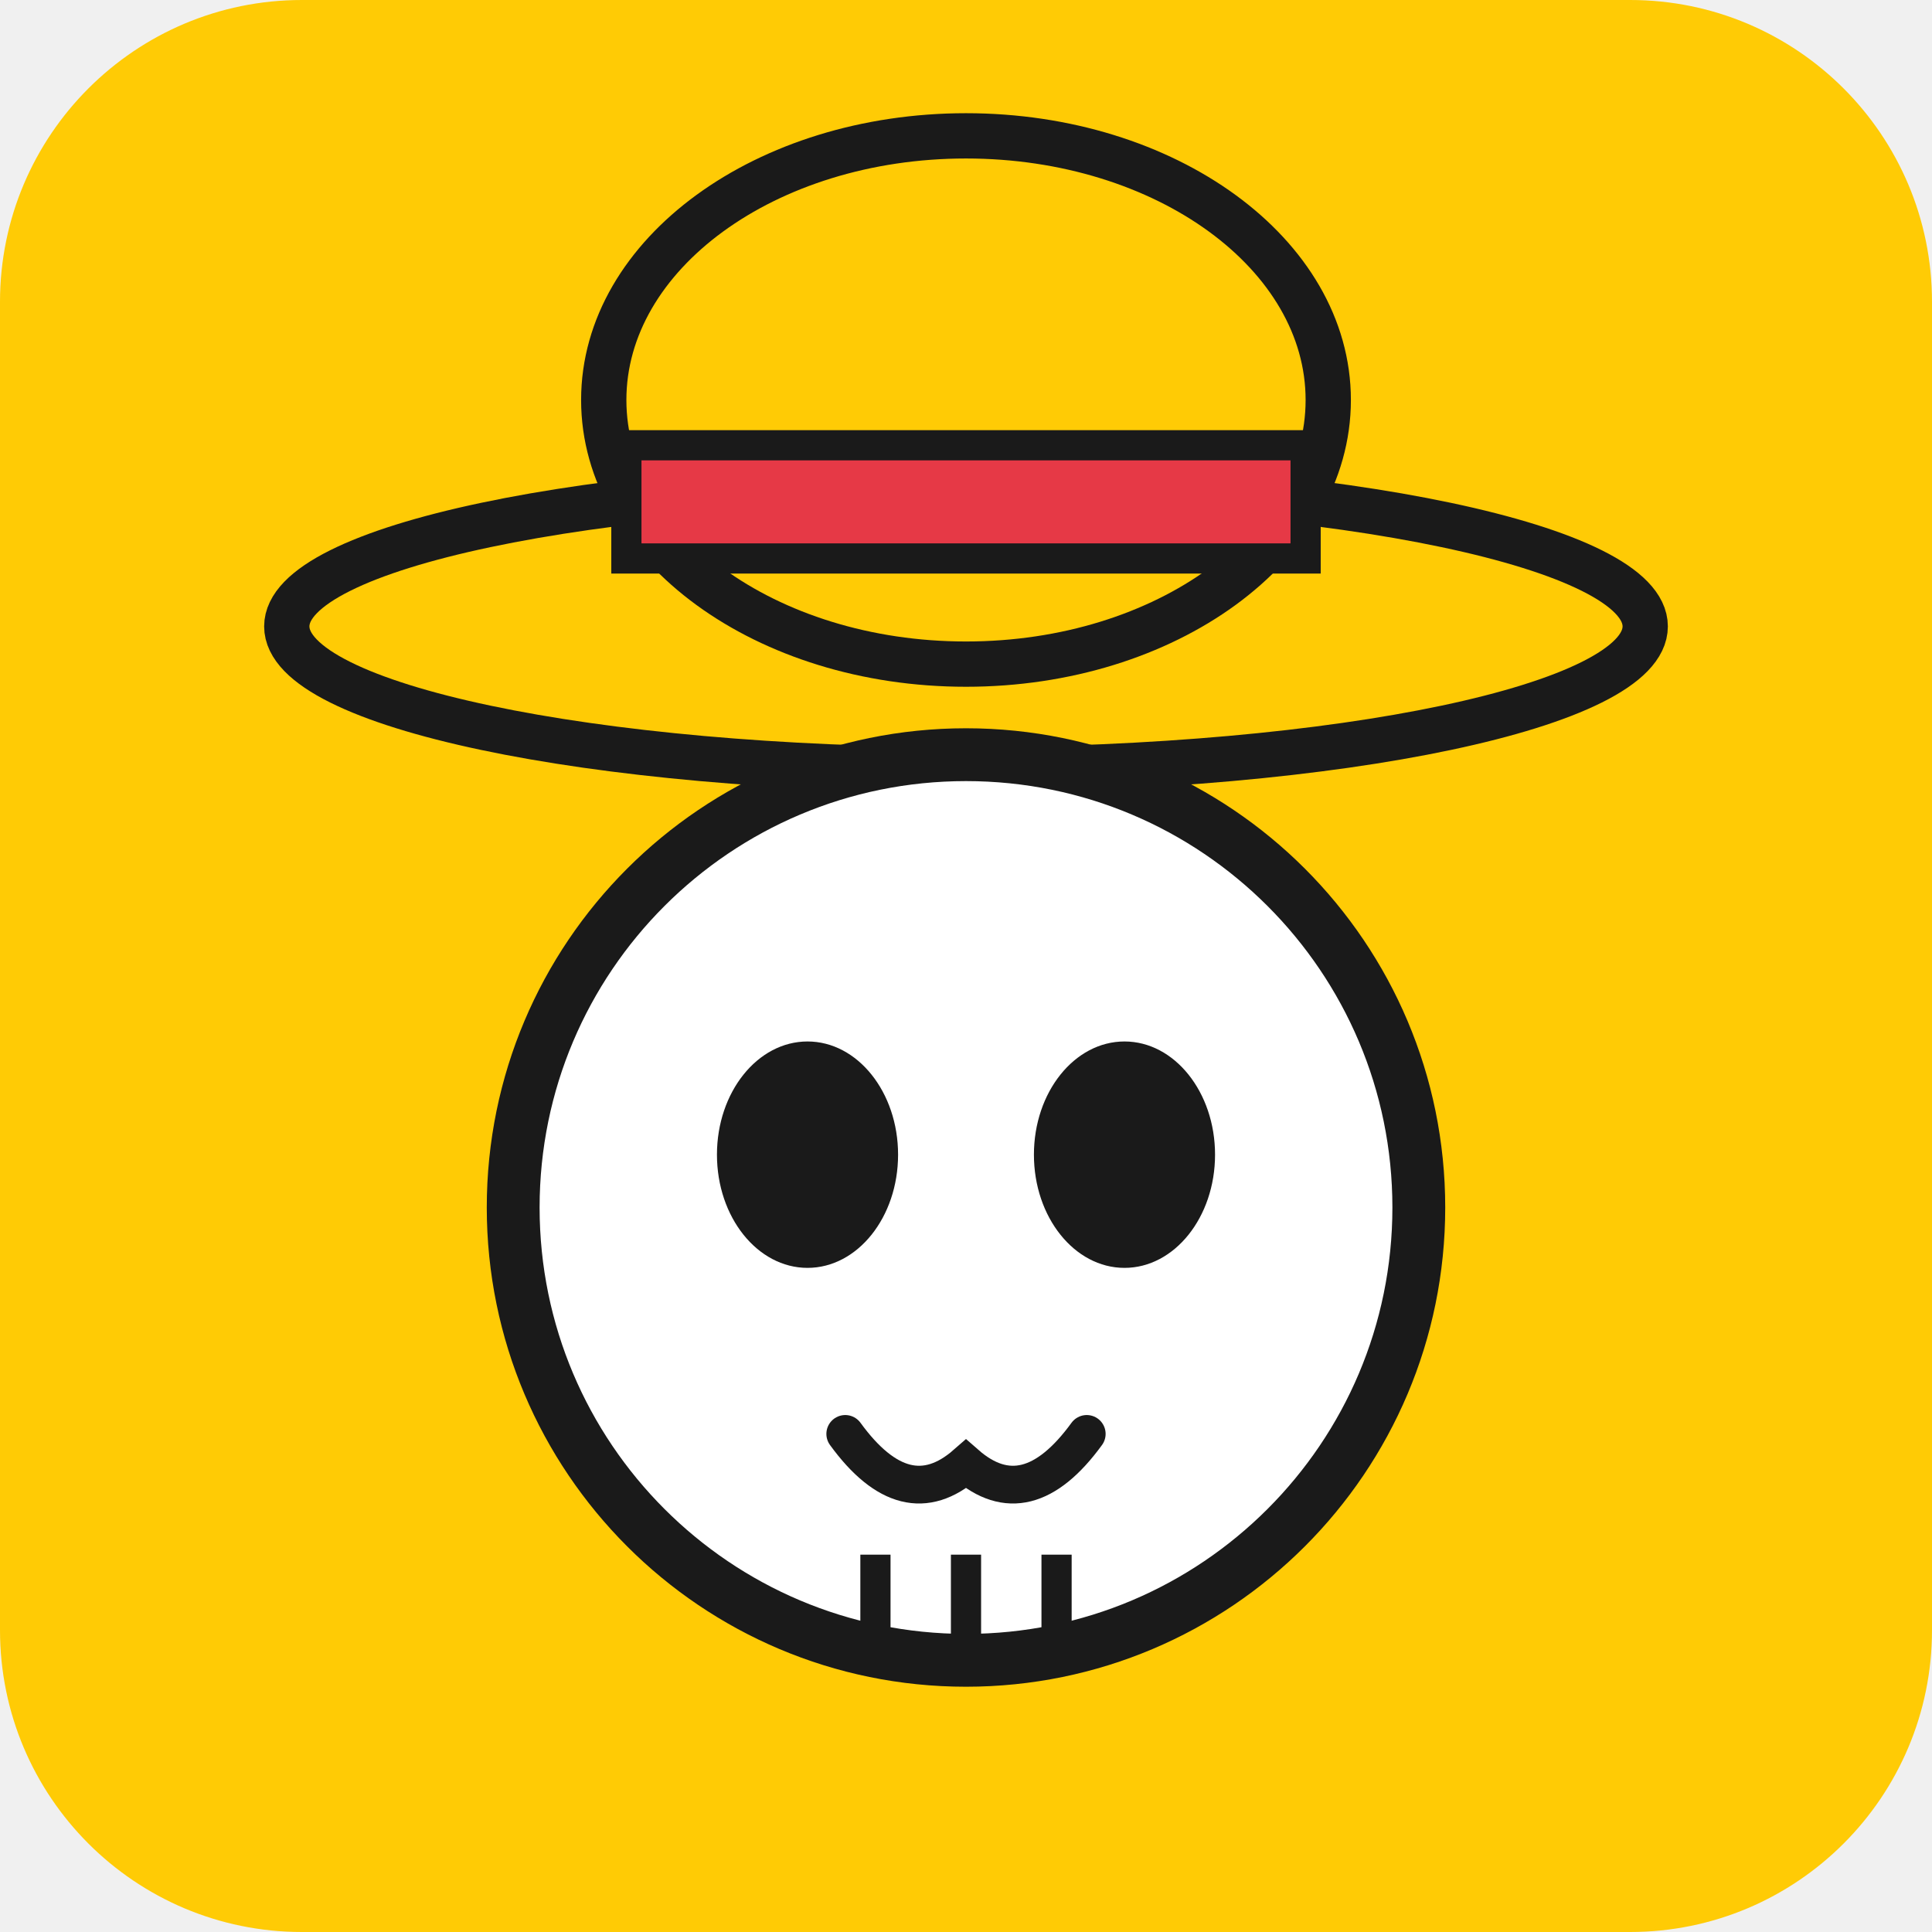
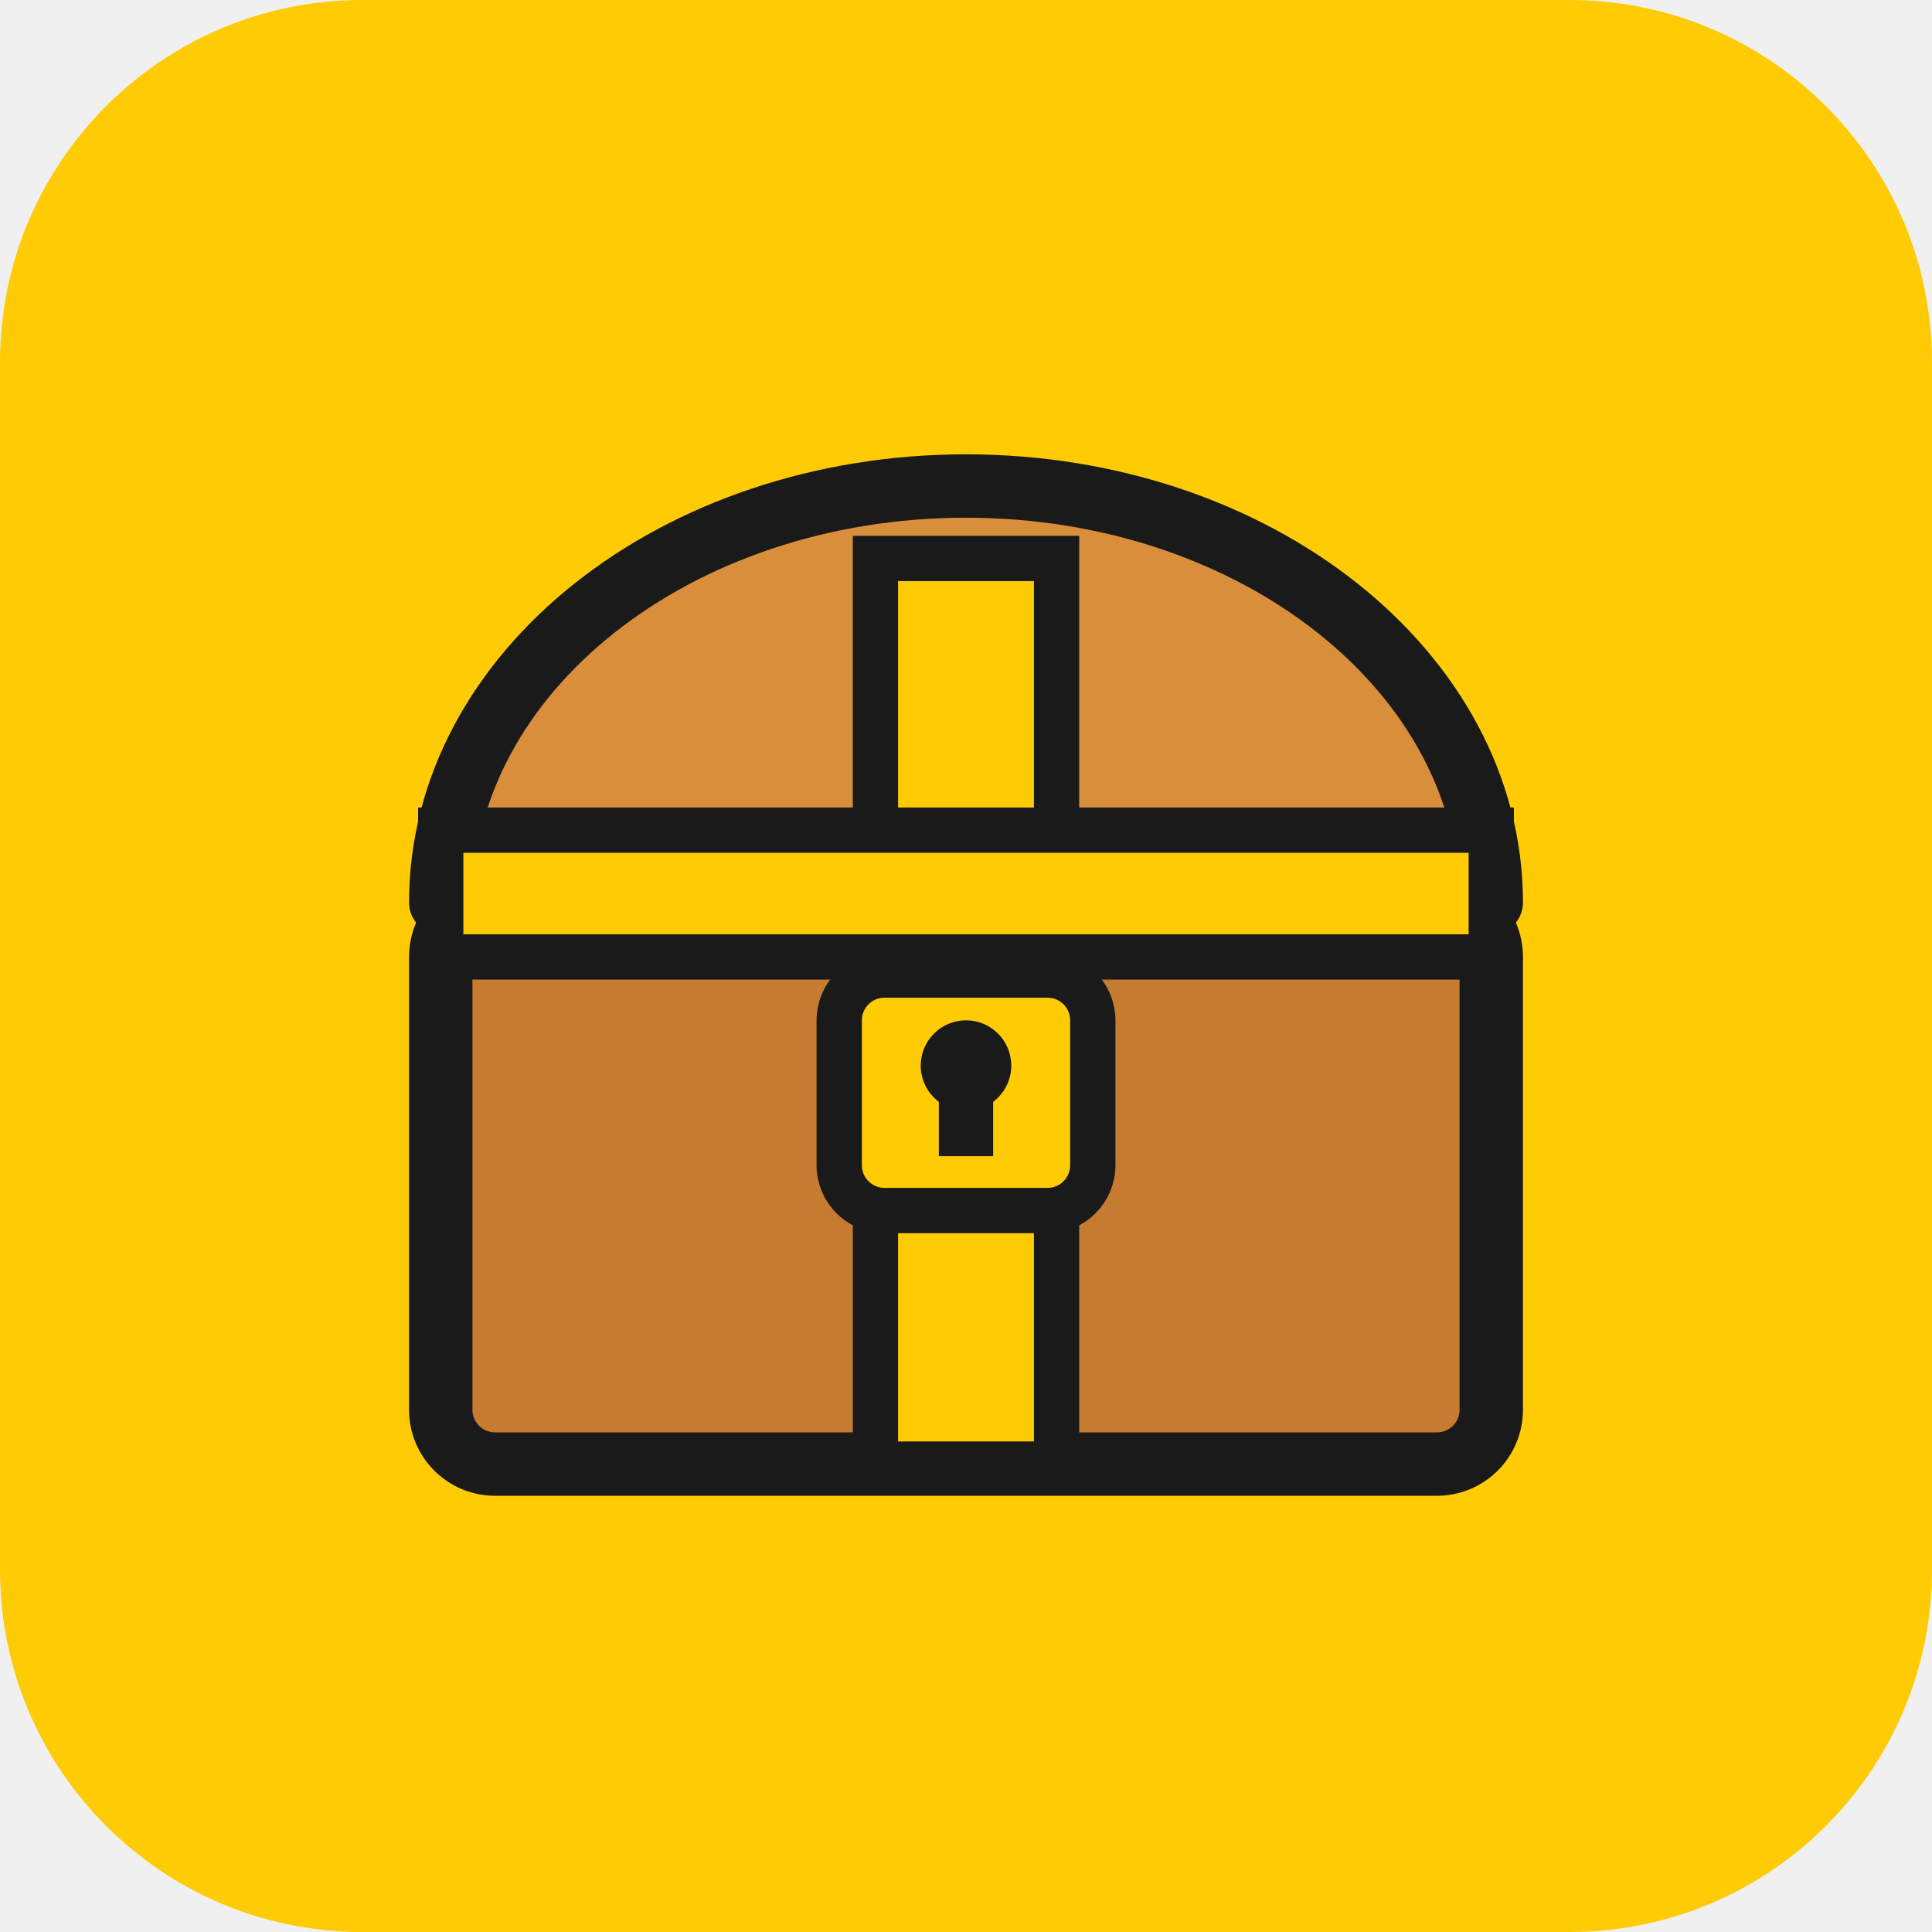
<svg xmlns="http://www.w3.org/2000/svg" viewBox="0 0 512 512" width="512" height="512">
-   <rect width="512" height="512" rx="80" fill="#FFCB05" />
-   <ellipse cx="256" cy="166" rx="180" ry="38" fill="#FFCB05" stroke="#1a1a1a" stroke-width="12" />
-   <ellipse cx="256" cy="106" rx="96" ry="70" fill="#FFCB05" stroke="#1a1a1a" stroke-width="12" />
-   <rect x="166" y="118" width="180" height="30" fill="#E63946" stroke="#1a1a1a" stroke-width="8" />
-   <circle cx="256" cy="320" r="120" fill="#fff" stroke="#1a1a1a" stroke-width="14" />
-   <ellipse cx="214" cy="306" rx="24" ry="30" fill="#1a1a1a" />
-   <ellipse cx="298" cy="306" rx="24" ry="30" fill="#1a1a1a" />
-   <path d="M 224 380 Q 240 402 256 388 Q 272 402 288 380" stroke="#1a1a1a" stroke-width="10" fill="none" stroke-linecap="round" />
-   <line x1="232" y1="412" x2="232" y2="432" stroke="#1a1a1a" stroke-width="8" />
-   <line x1="256" y1="412" x2="256" y2="438" stroke="#1a1a1a" stroke-width="8" />
-   <line x1="280" y1="412" x2="280" y2="432" stroke="#1a1a1a" stroke-width="8" />
+   <rect width="512" height="512" rx="96" fill="#FFCB05" />
+   <g transform="translate(256 268) scale(2.4) translate(-80 -120)">
+     <path d="M22 108 A58 46 0 0 1 138 108 Z" fill="#D98E3C" stroke="#1a1a1a" stroke-width="7" stroke-linejoin="round" />
+     <rect x="22" y="108" width="116" height="62" rx="6" fill="#C57C30" stroke="#1a1a1a" stroke-width="7" />
+     <rect x="70" y="70" width="20" height="100" fill="#FFCB05" stroke="#1a1a1a" stroke-width="5" />
+     <rect x="22" y="100" width="116" height="14" fill="#FFCB05" stroke="#1a1a1a" stroke-width="5" />
+     <rect x="66" y="116" width="28" height="26" rx="5" fill="#FFCB05" stroke="#1a1a1a" stroke-width="5" />
+     <circle cx="80" cy="126" r="5" fill="#1a1a1a" />
+     <rect x="77" y="126" width="6" height="10" fill="#1a1a1a" />
+   </g>
</svg>
